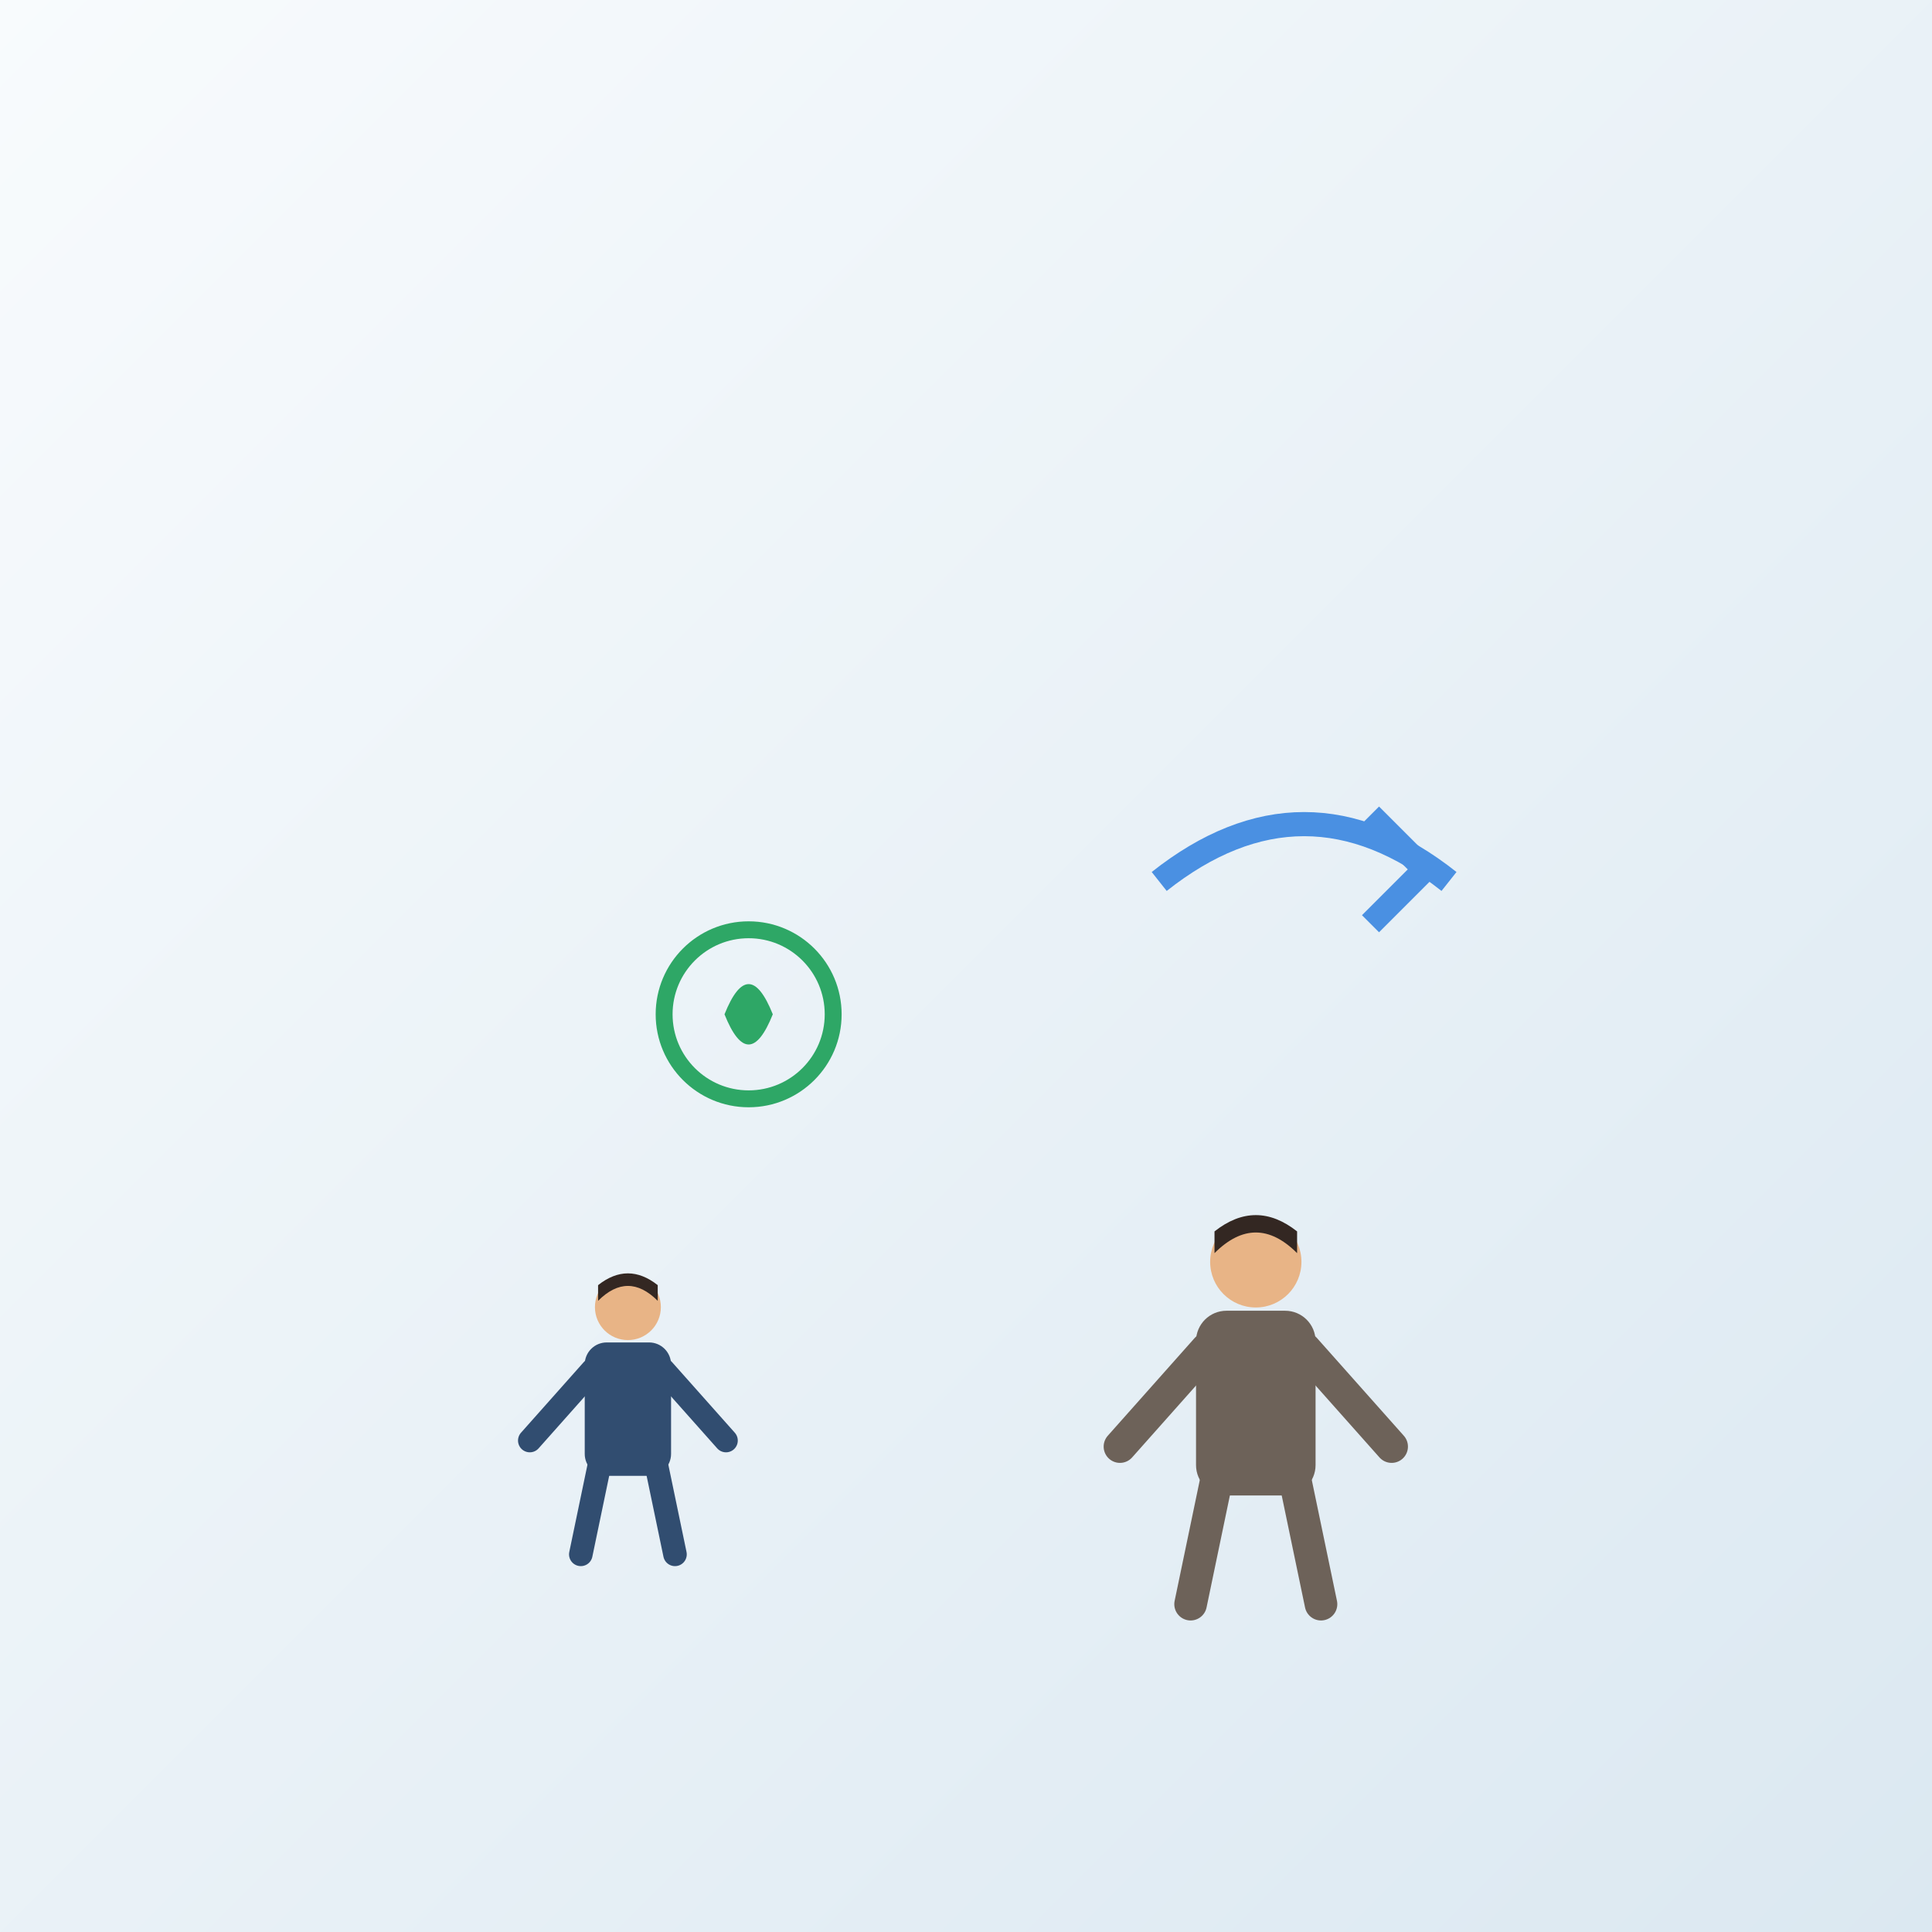
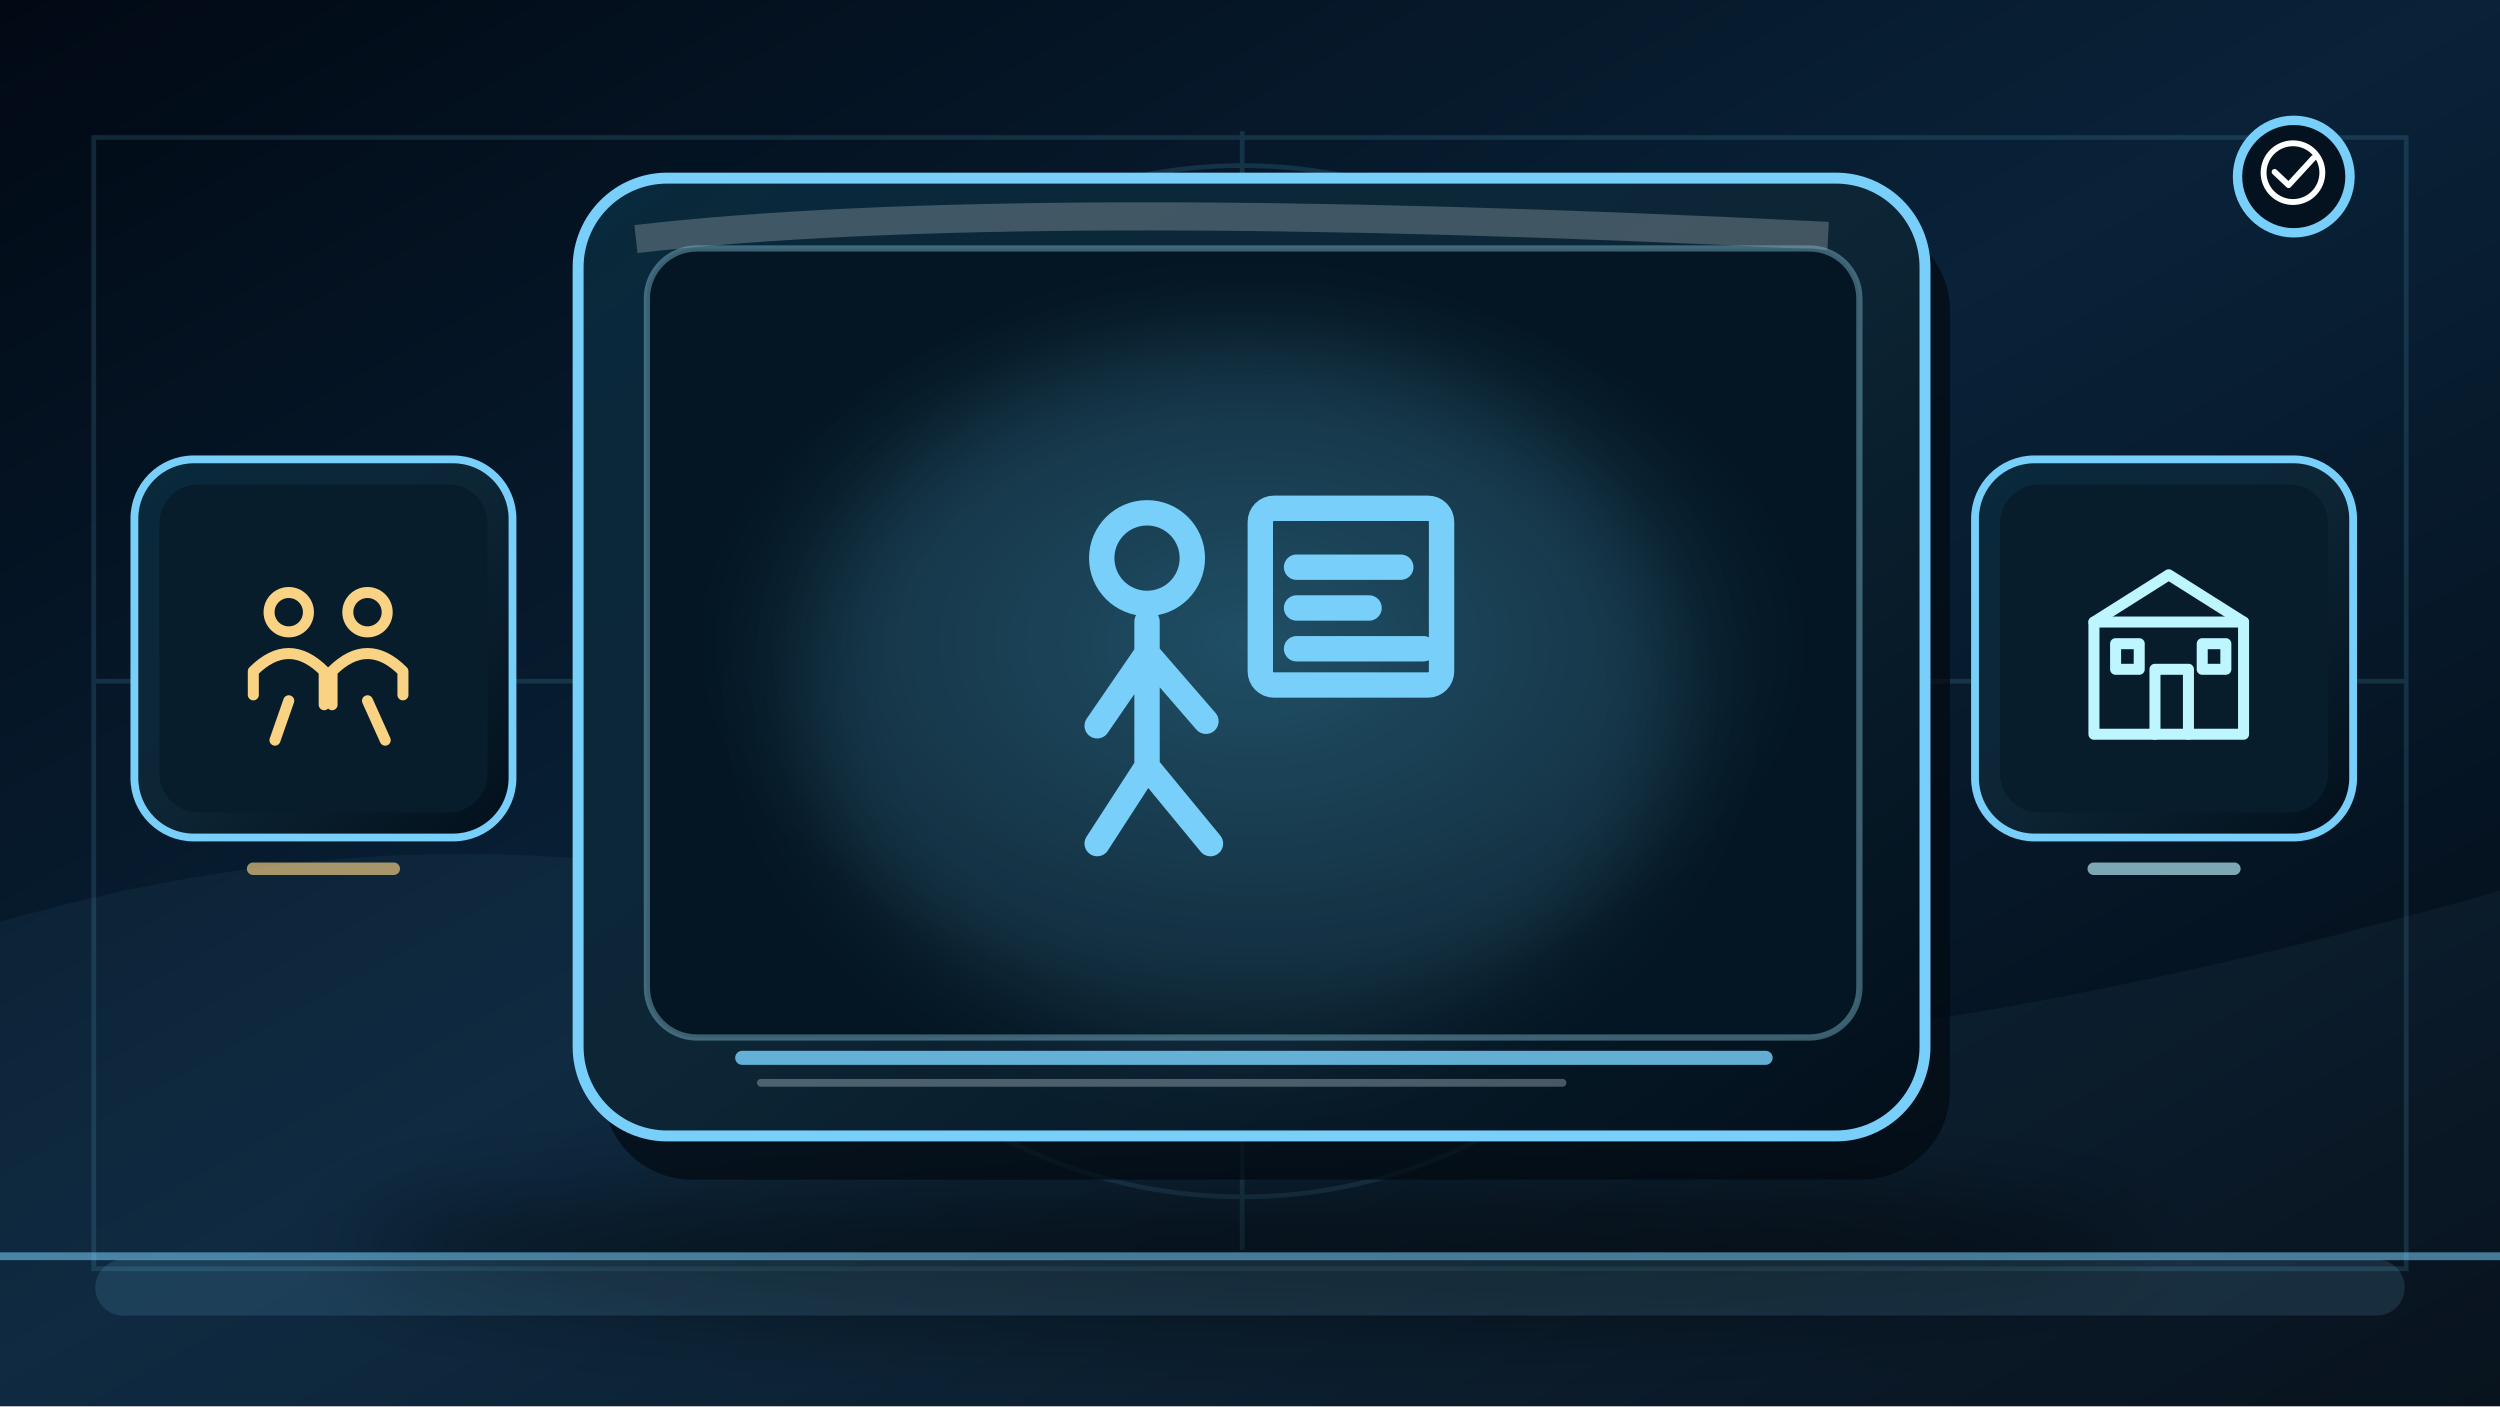
- <svg xmlns="http://www.w3.org/2000/svg" viewBox="0 0 1600 1600">
+ <svg xmlns="http://www.w3.org/2000/svg" width="1600" height="900" viewBox="0 0 1600 900" role="img" aria-label="listen teacher safety illustration">
  <defs>
-     <linearGradient id="b" x1="0" y1="0" x2="1" y2="1">
-       <stop stop-color="#f8fbfd" />
-       <stop offset="1" stop-color="#dbe8f1" />
+     <linearGradient id="bg" x2="1" y2="1">
+       <stop stop-color="#010914" />
+       <stop offset=".49" stop-color="#092238" />
+       <stop offset="1" stop-color="#020912" />
    </linearGradient>
+     <linearGradient id="glass" x2="1" y2="1">
+       <stop stop-color="#09293c" />
+       <stop offset=".48" stop-color="#0d2636" />
+       <stop offset="1" stop-color="#020f1b" />
+     </linearGradient>
+     <radialGradient id="card">
+       <stop stop-color="#143e52" />
+       <stop offset=".92" stop-color="#041623" />
+     </radialGradient>
+     <filter id="blur" x="-50%" y="-50%" width="200%" height="200%">
+       <feGaussianBlur stdDeviation="28" />
+     </filter>
  </defs>
-   <rect width="1600" height="1600" fill="url(#b)" />
-   <g transform="translate(520 1180) scale(0.65)">
-     <circle cy="-150" r="42" fill="#e8b486" />
-     <path d="M-38-158q38-38 76 0v-20q-38-30-76 0z" fill="#332722" />
-     <rect x="-55" y="-105" width="110" height="170" rx="28" fill="#314d70" />
-     <path d="M-35 45l-25 120M35 45l25 120M-45-70l-80 90M45-70l80 90" stroke="#314d70" stroke-width="30" stroke-linecap="round" />
+   <rect width="1600" height="900" fill="url(#bg)" />
+   <path d="M0 590 Q350 490 660 620 T1600 570 L1600 900 H0Z" fill="#78d0fa" opacity=".05" />
+   <g opacity=".14" stroke="#78d0fa" fill="none" stroke-width="3">
+     <rect x="60" y="88" width="1480" height="724" />
+     <circle cx="795" cy="436" r="330" />
+     <circle cx="795" cy="436" r="263" />
+     <path d="M60 436 H1540 M795 84 V800" />
  </g>
-   <g transform="translate(1040 1180) scale(0.9)">
-     <circle cy="-150" r="42" fill="#e8b486" />
-     <path d="M-38-158q38-38 76 0v-20q-38-30-76 0z" fill="#332722" />
-     <rect x="-55" y="-105" width="110" height="170" rx="28" fill="#6d6259" />
-     <path d="M-35 45l-25 120M35 45l25 120M-45-70l-80 90M45-70l80 90" stroke="#6d6259" stroke-width="30" stroke-linecap="round" />
+   <ellipse cx="800" cy="800" rx="570" ry="43" fill="#000" opacity=".46" filter="url(#blur)" />
+   <rect x="386" y="142" width="862" height="613" rx="57" fill="#01080f" opacity=".7" />
+   <rect x="370" y="114" width="862" height="613" rx="57" fill="url(#glass)" stroke="#78d0fa" stroke-width="7" />
+   <path d="M407 153 Q650 125 1170 151" fill="none" stroke="#fff" opacity=".22" stroke-width="18" />
+   <rect x="414" y="159" width="776" height="505" rx="32" fill="url(#card)" stroke="#7fbbcf" stroke-opacity=".45" stroke-width="4" />
+   <ellipse cx="795" cy="443" rx="281" ry="224" fill="#78d0fa" opacity=".12" filter="url(#blur)" />
+   <g transform="translate(650 276) scale(2.9)" fill="none" stroke="#78d0fa" stroke-width="5.6" stroke-linecap="round" stroke-linejoin="round">
+     <circle cx="29" cy="28" r="10" />
+     <path d="M29 42 V74 M29 49 L18 65 M29 49 L42 64 M29 74 L18 91 M29 74 L43 91" />
+     <rect x="54" y="17" width="40" height="39" rx="3" />
+     <path d="M62 30 H85 M62 39 H78 M62 48 H90" />
  </g>
-   <path d="M960 730q120-95 240 0" fill="none" stroke="#4a90e2" stroke-width="20" />
-   <path d="M1180 720l-45-45m45 45l-45 45" stroke="#4a90e2" stroke-width="20" />
-   <circle cx="620" cy="840" r="70" fill="none" stroke="#2ea766" stroke-width="14" />
-   <path d="M600 840q20-50 40 0q-20 50-40 0z" fill="#2ea766" />
+   <path d="M475 677 H1130" stroke="#78d0fa" stroke-width="9" opacity=".82" stroke-linecap="round" />
+   <path d="M487 693 H1000" stroke="#e4f6ff" stroke-width="5" opacity=".3" stroke-linecap="round" />
+   <rect x="86" y="294" width="242" height="242" rx="38" fill="url(#glass)" stroke="#78d0fa" stroke-width="5" />
+   <rect x="102" y="310" width="210" height="210" rx="25" fill="#071d2c" />
+   <g transform="translate(147 354) scale(1.26)" fill="none" stroke="#f9d383" stroke-width="5.6" stroke-linecap="round" stroke-linejoin="round">
+     <circle cx="30" cy="30" r="10" />
+     <circle cx="70" cy="30" r="10" />
+     <path d="M12 72 V60 Q30 42 48 60 V77 M52 77 V60 Q70 42 88 60 V72 M30 75 L23 95 M70 75 L79 95" />
+   </g>
+   <rect x="158" y="552" width="98" height="8" rx="4" fill="#f9d383" opacity=".65" />
+   <rect x="1264" y="294" width="242" height="242" rx="38" fill="url(#glass)" stroke="#78d0fa" stroke-width="5" />
+   <rect x="1280" y="310" width="210" height="210" rx="25" fill="#071d2c" />
+   <g transform="translate(1325 354) scale(1.26)" fill="none" stroke="#bdf6ff" stroke-width="5.6" stroke-linecap="round" stroke-linejoin="round">
+     <path d="M12 35 L50 11 L88 35 V92 H12Z" />
+     <path d="M12 35 H88 M43 92 V59 H60 V92" />
+     <path d="M23 46 H35 V59 H23Z M67 46 H79 V59 H67Z" />
+   </g>
+   <rect x="1336" y="552" width="98" height="8" rx="4" fill="#bdf6ff" opacity=".65" />
+   <circle cx="1468" cy="113" r="36" stroke="#78d0fa" fill="#03121e" stroke-width="6" />
+   <g transform="translate(1444 87) scale(0.47)" fill="none" stroke="#fff" stroke-width="8" stroke-linecap="round" stroke-linejoin="round">
+     <circle cx="50" cy="50" r="40" />
+     <path d="M25 49 L44 67 L78 30" />
+   </g>
+   <path d="M0 804 H1600" stroke="#78d0fa" stroke-width="5" opacity=".55" />
+   <rect x="61" y="806" width="1478" height="36" rx="18" fill="#78d0fa" opacity=".13" />
</svg>
